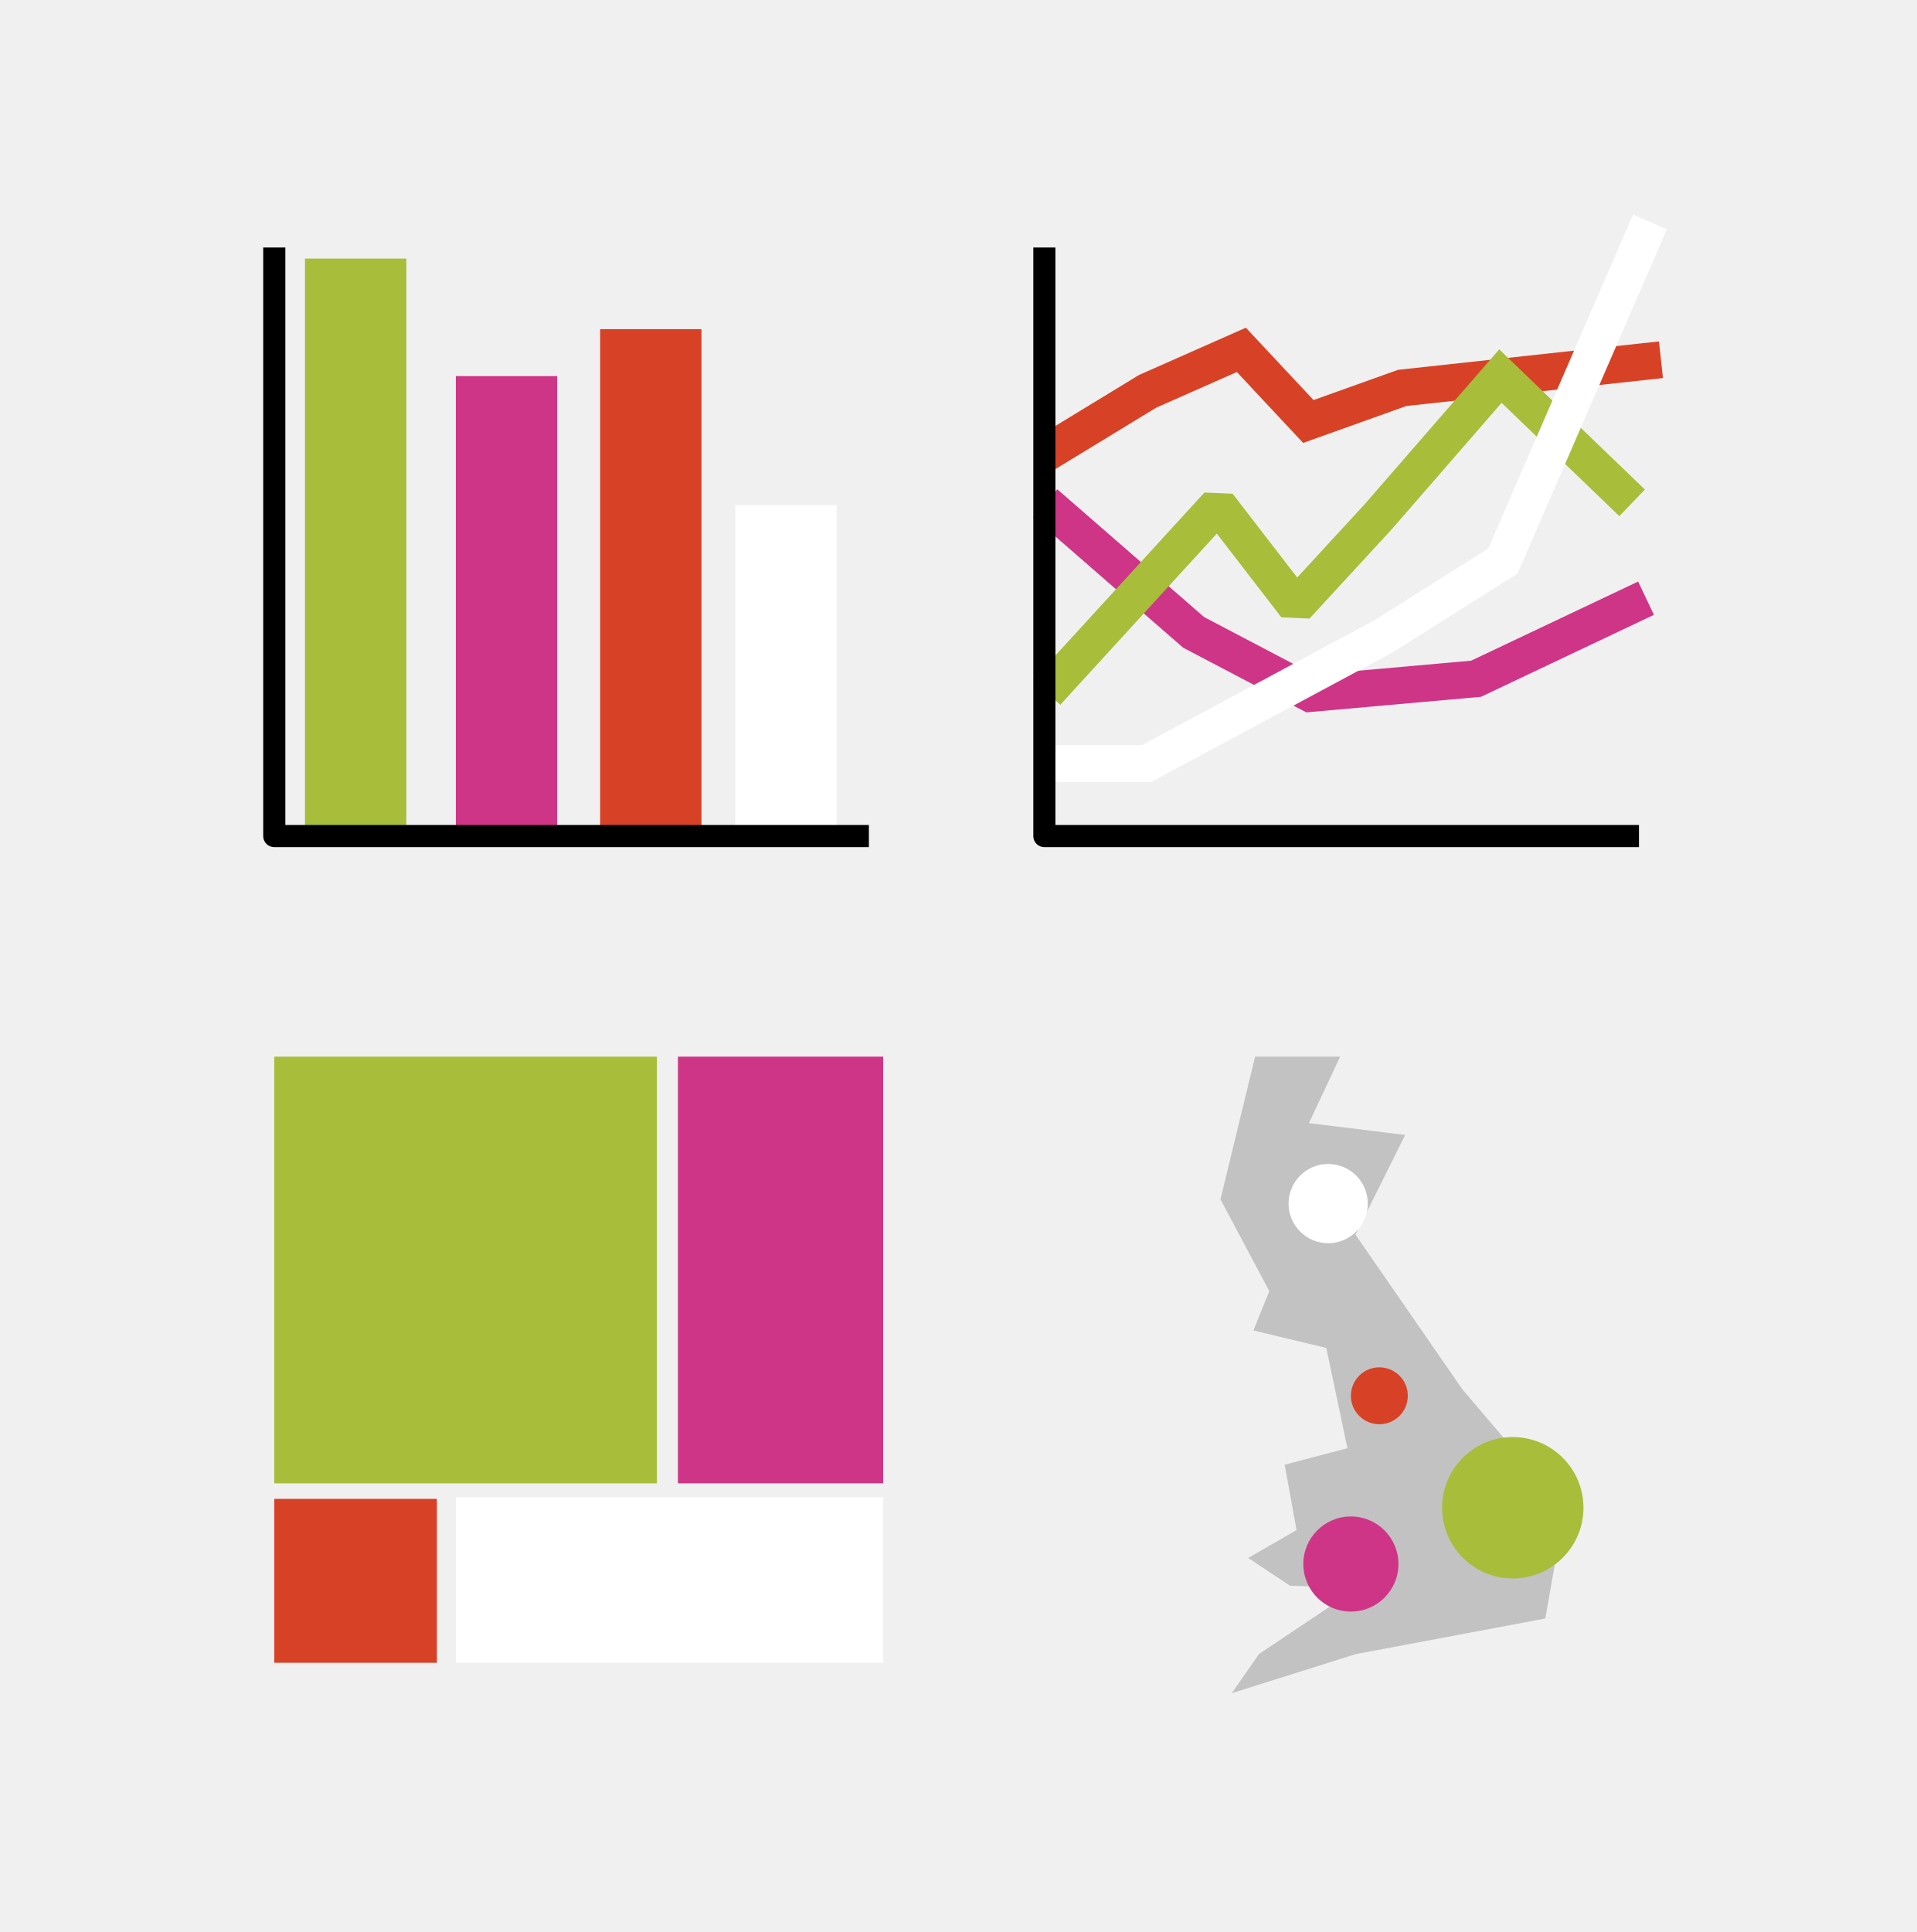
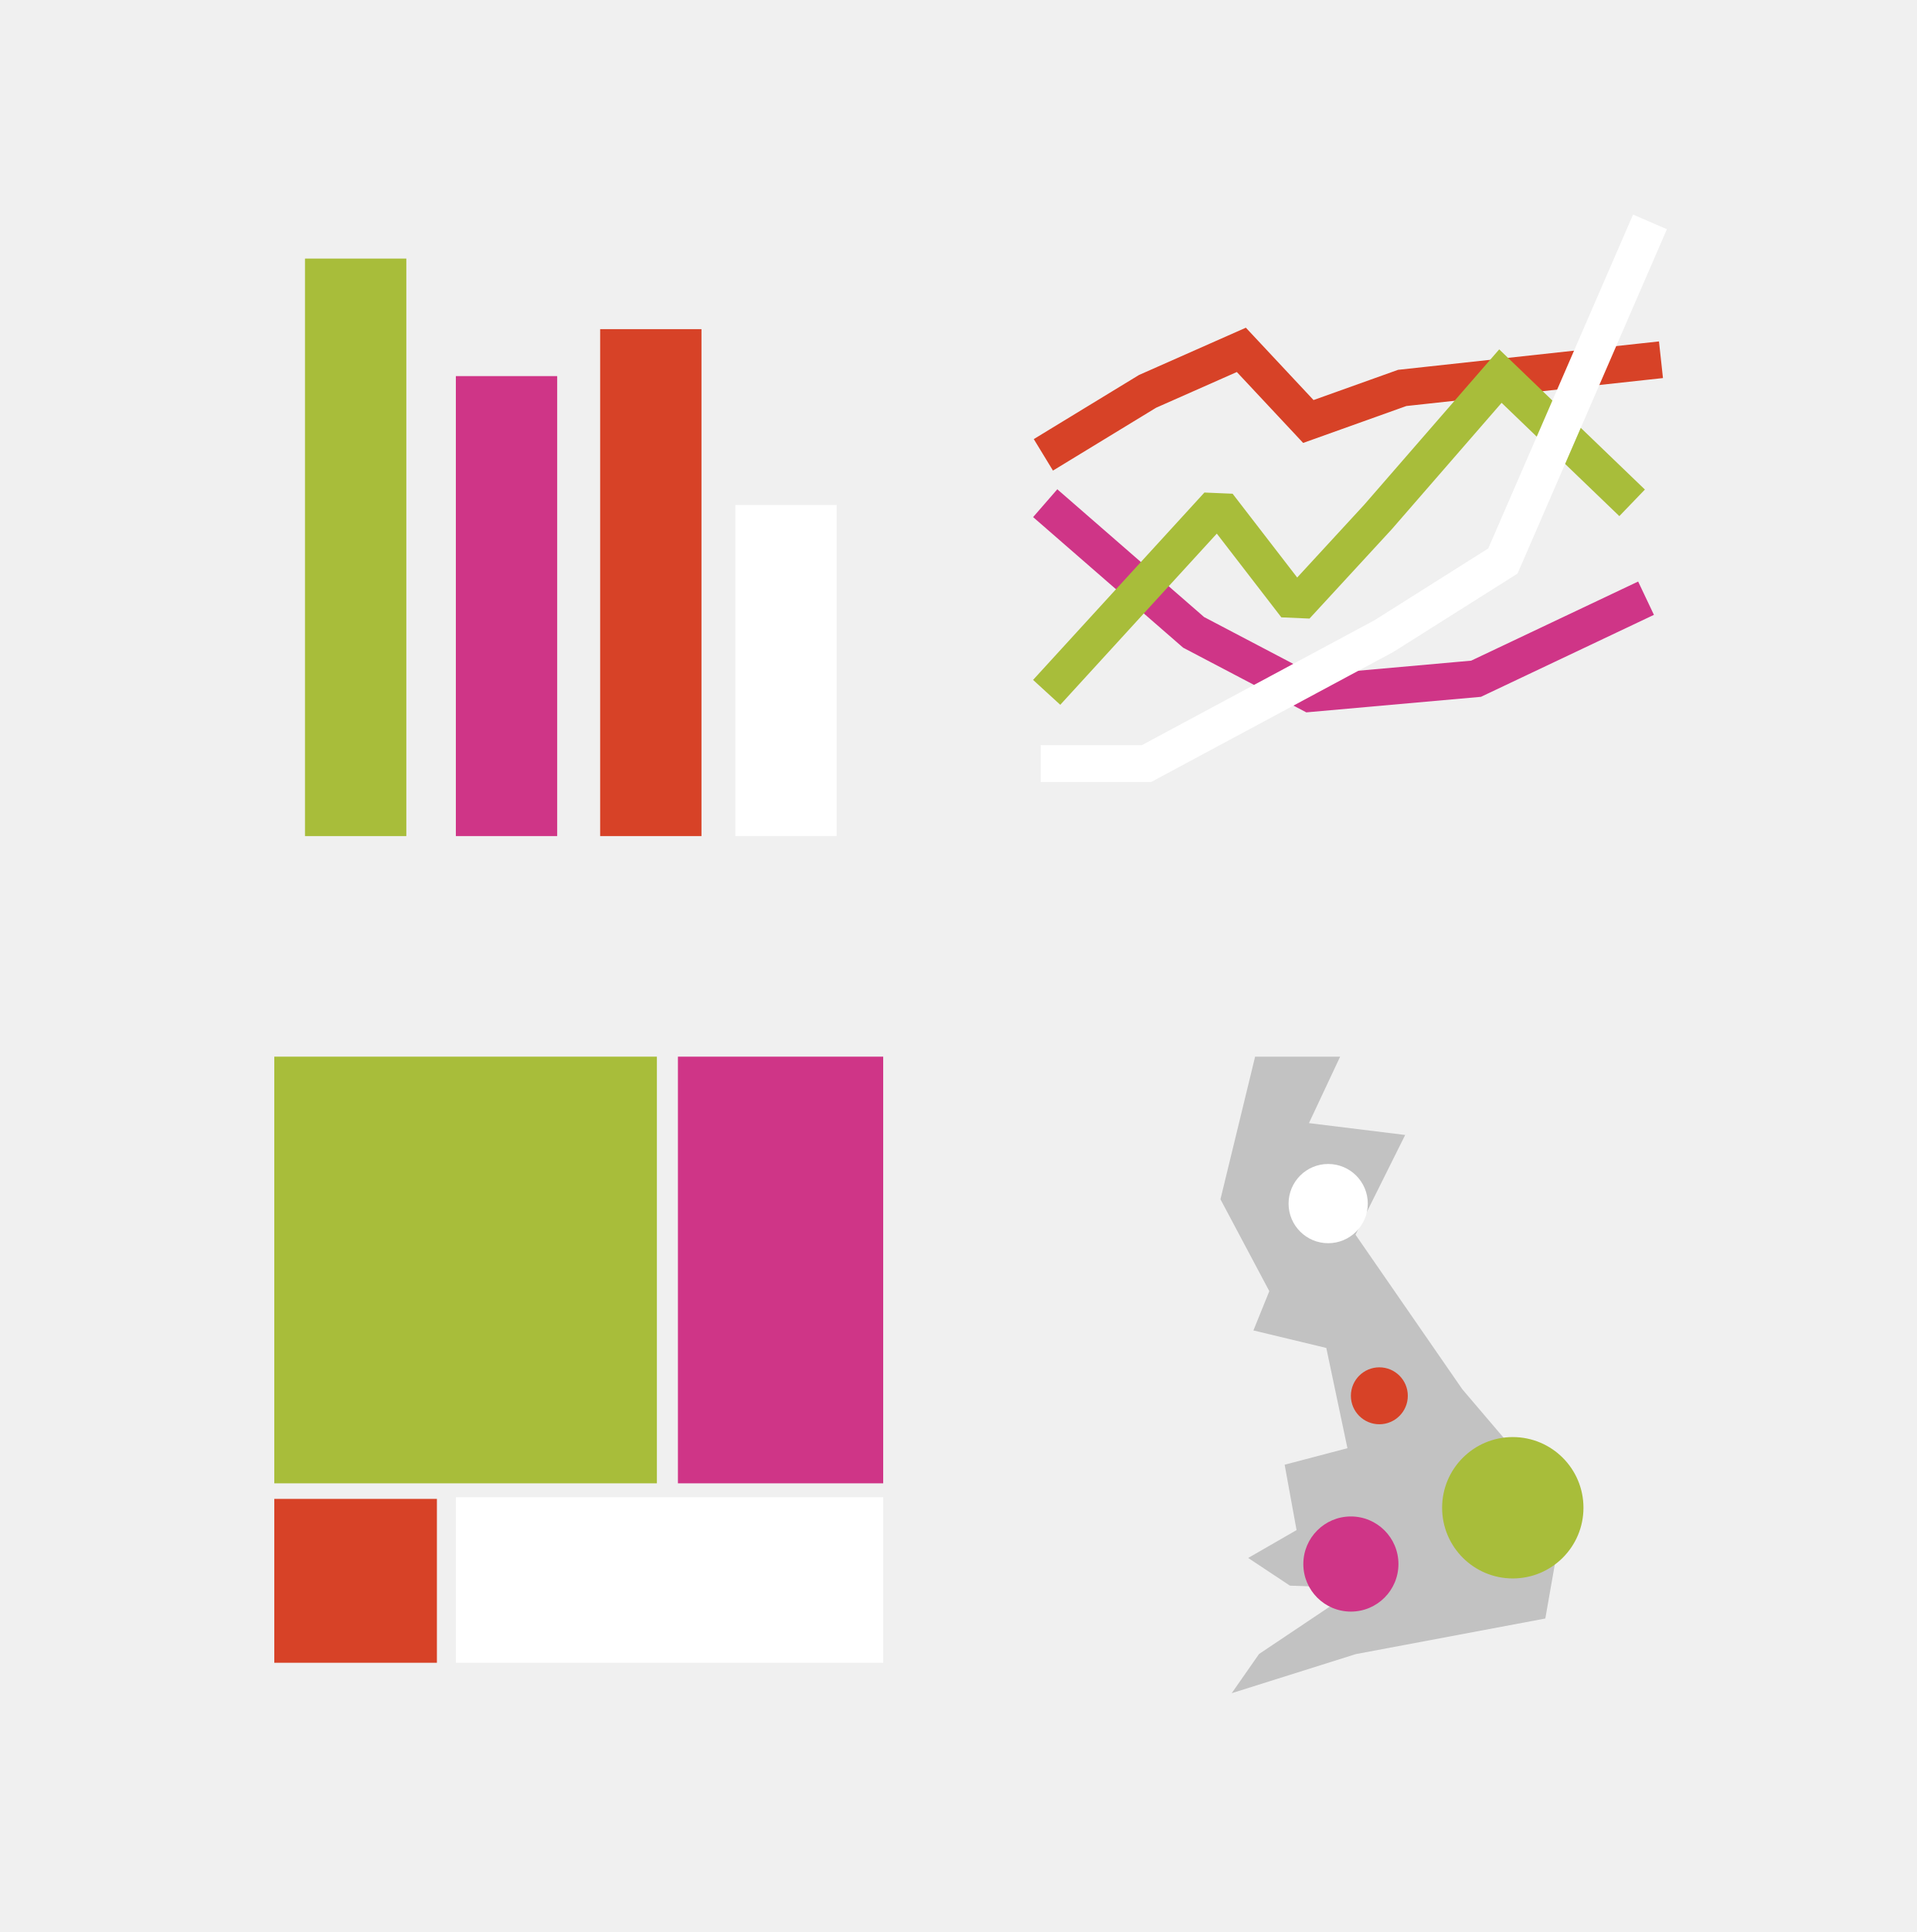
<svg xmlns="http://www.w3.org/2000/svg" width="100%" height="100%" viewBox="0 0 260 262" version="1.1" xml:space="preserve" style="fill-rule:evenodd;clip-rule:evenodd;stroke-linecap:square;stroke-miterlimit:1.5;">
  <g>
    <path d="M143.651,60.381l11.993,-7.307l12.724,-5.63l9.087,9.715l12.73,-4.552l32.613,-3.551" style="fill:none;stroke:#d74227;stroke-width:5px;" />
    <path d="M143.651,69.879l18.243,15.877l15.797,8.293l22.511,-2.004l20.796,-9.853" style="fill:none;stroke:#cf3587;stroke-width:5px;" />
    <path d="M143.651,92.045l21.552,-23.564l10.57,13.711l11.138,-12.093l16.594,-19.095l16.063,15.452" style="fill:none;stroke:#a8bd3a;stroke-width:5px;" />
    <rect x="41.367" y="35.067" width="13.743" height="78.314" style="fill:#ebebeb;" />
    <rect x="41.367" y="35.067" width="13.743" height="78.314" style="fill:#a8bd3a;" />
    <rect x="37.202" y="143.293" width="51.893" height="57.861" style="fill:#a8bd3a;" />
    <rect x="61.83" y="51.004" width="13.743" height="62.377" style="fill:#cf3587;" />
    <rect x="91.949" y="143.293" width="27.841" height="57.861" style="fill:#cf3587;" />
    <rect x="81.4" y="44.636" width="13.743" height="68.745" style="fill:#d74227;" />
    <rect x="37.202" y="203.264" width="22.057" height="22.225" style="fill:#d74227;" />
    <rect x="99.734" y="68.481" width="13.743" height="44.899" style="fill:#fff;" />
    <rect x="61.83" y="203.039" width="57.961" height="22.449" style="fill:#fff;" />
-     <path d="M37.202,35.067l0,78.313l79.147,0" style="fill:none;stroke:#000;stroke-width:3px;stroke-linejoin:round;" />
    <path d="M143.651,103.547l11.857,0l32.196,-17.285l16.139,-10.183l18.955,-43.694" style="fill:#003c57;fill-opacity:0;stroke:#fff;stroke-width:5px;" />
-     <path d="M141.651,35.067l0,78.313l79.147,0" style="fill:none;stroke:#000;stroke-width:3px;stroke-linejoin:round;" />
    <path d="M181.768,143.293l-11.533,0l-4.701,19.342l6.627,12.46l-2.157,5.326l9.886,2.375l2.867,13.597l-8.516,2.237l1.615,8.866l-6.562,3.779l5.662,3.756l9.155,0.334l-13.337,8.93l-3.714,5.32l16.826,-5.298l25.71,-4.828l2.603,-14.821l-13.855,-16.262l-14.493,-20.969l6.739,-13.524l-13.054,-1.607l4.232,-9.013Z" style="fill:#c2c2c2;" />
    <circle cx="205.184" cy="204.468" r="9.586" style="fill:#a8bd3a;" />
    <circle cx="183.225" cy="212.099" r="6.45" style="fill:#cf3587;" />
    <circle cx="180.146" cy="163.22" r="5.372" style="fill:#fff;" />
    <circle cx="187.085" cy="189.285" r="3.86" style="fill:#d74227;" />
  </g>
</svg>
